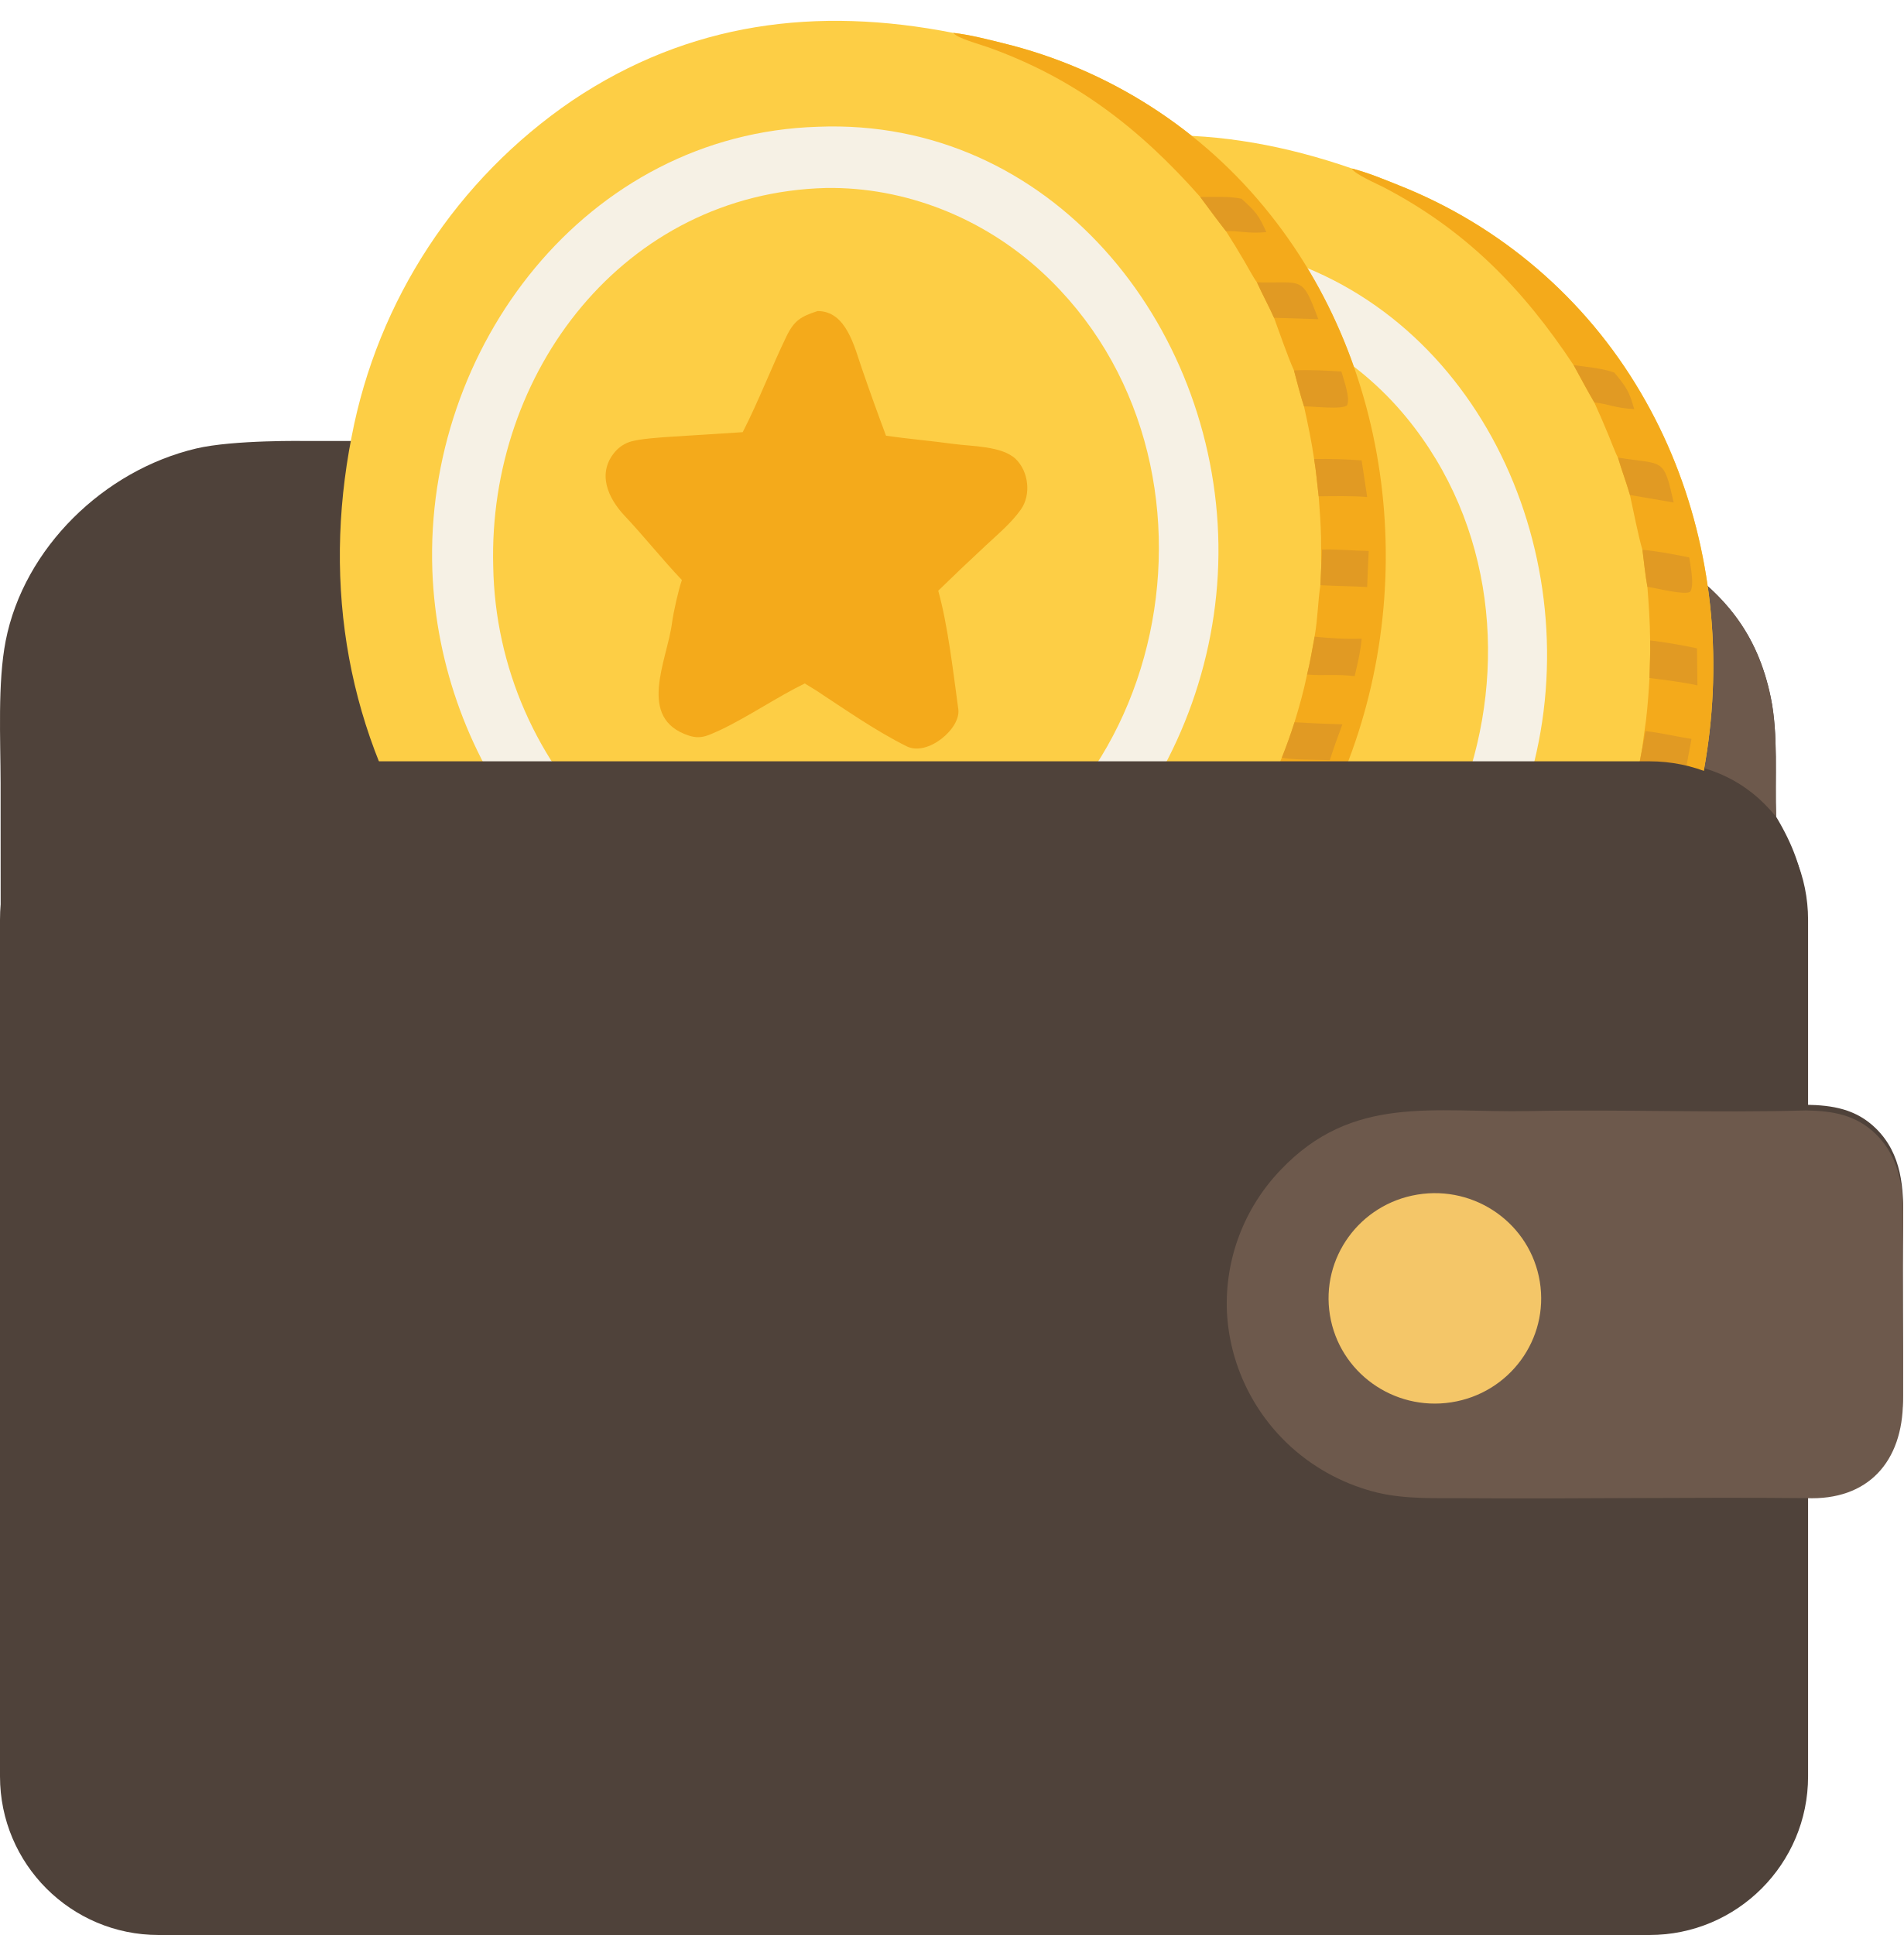
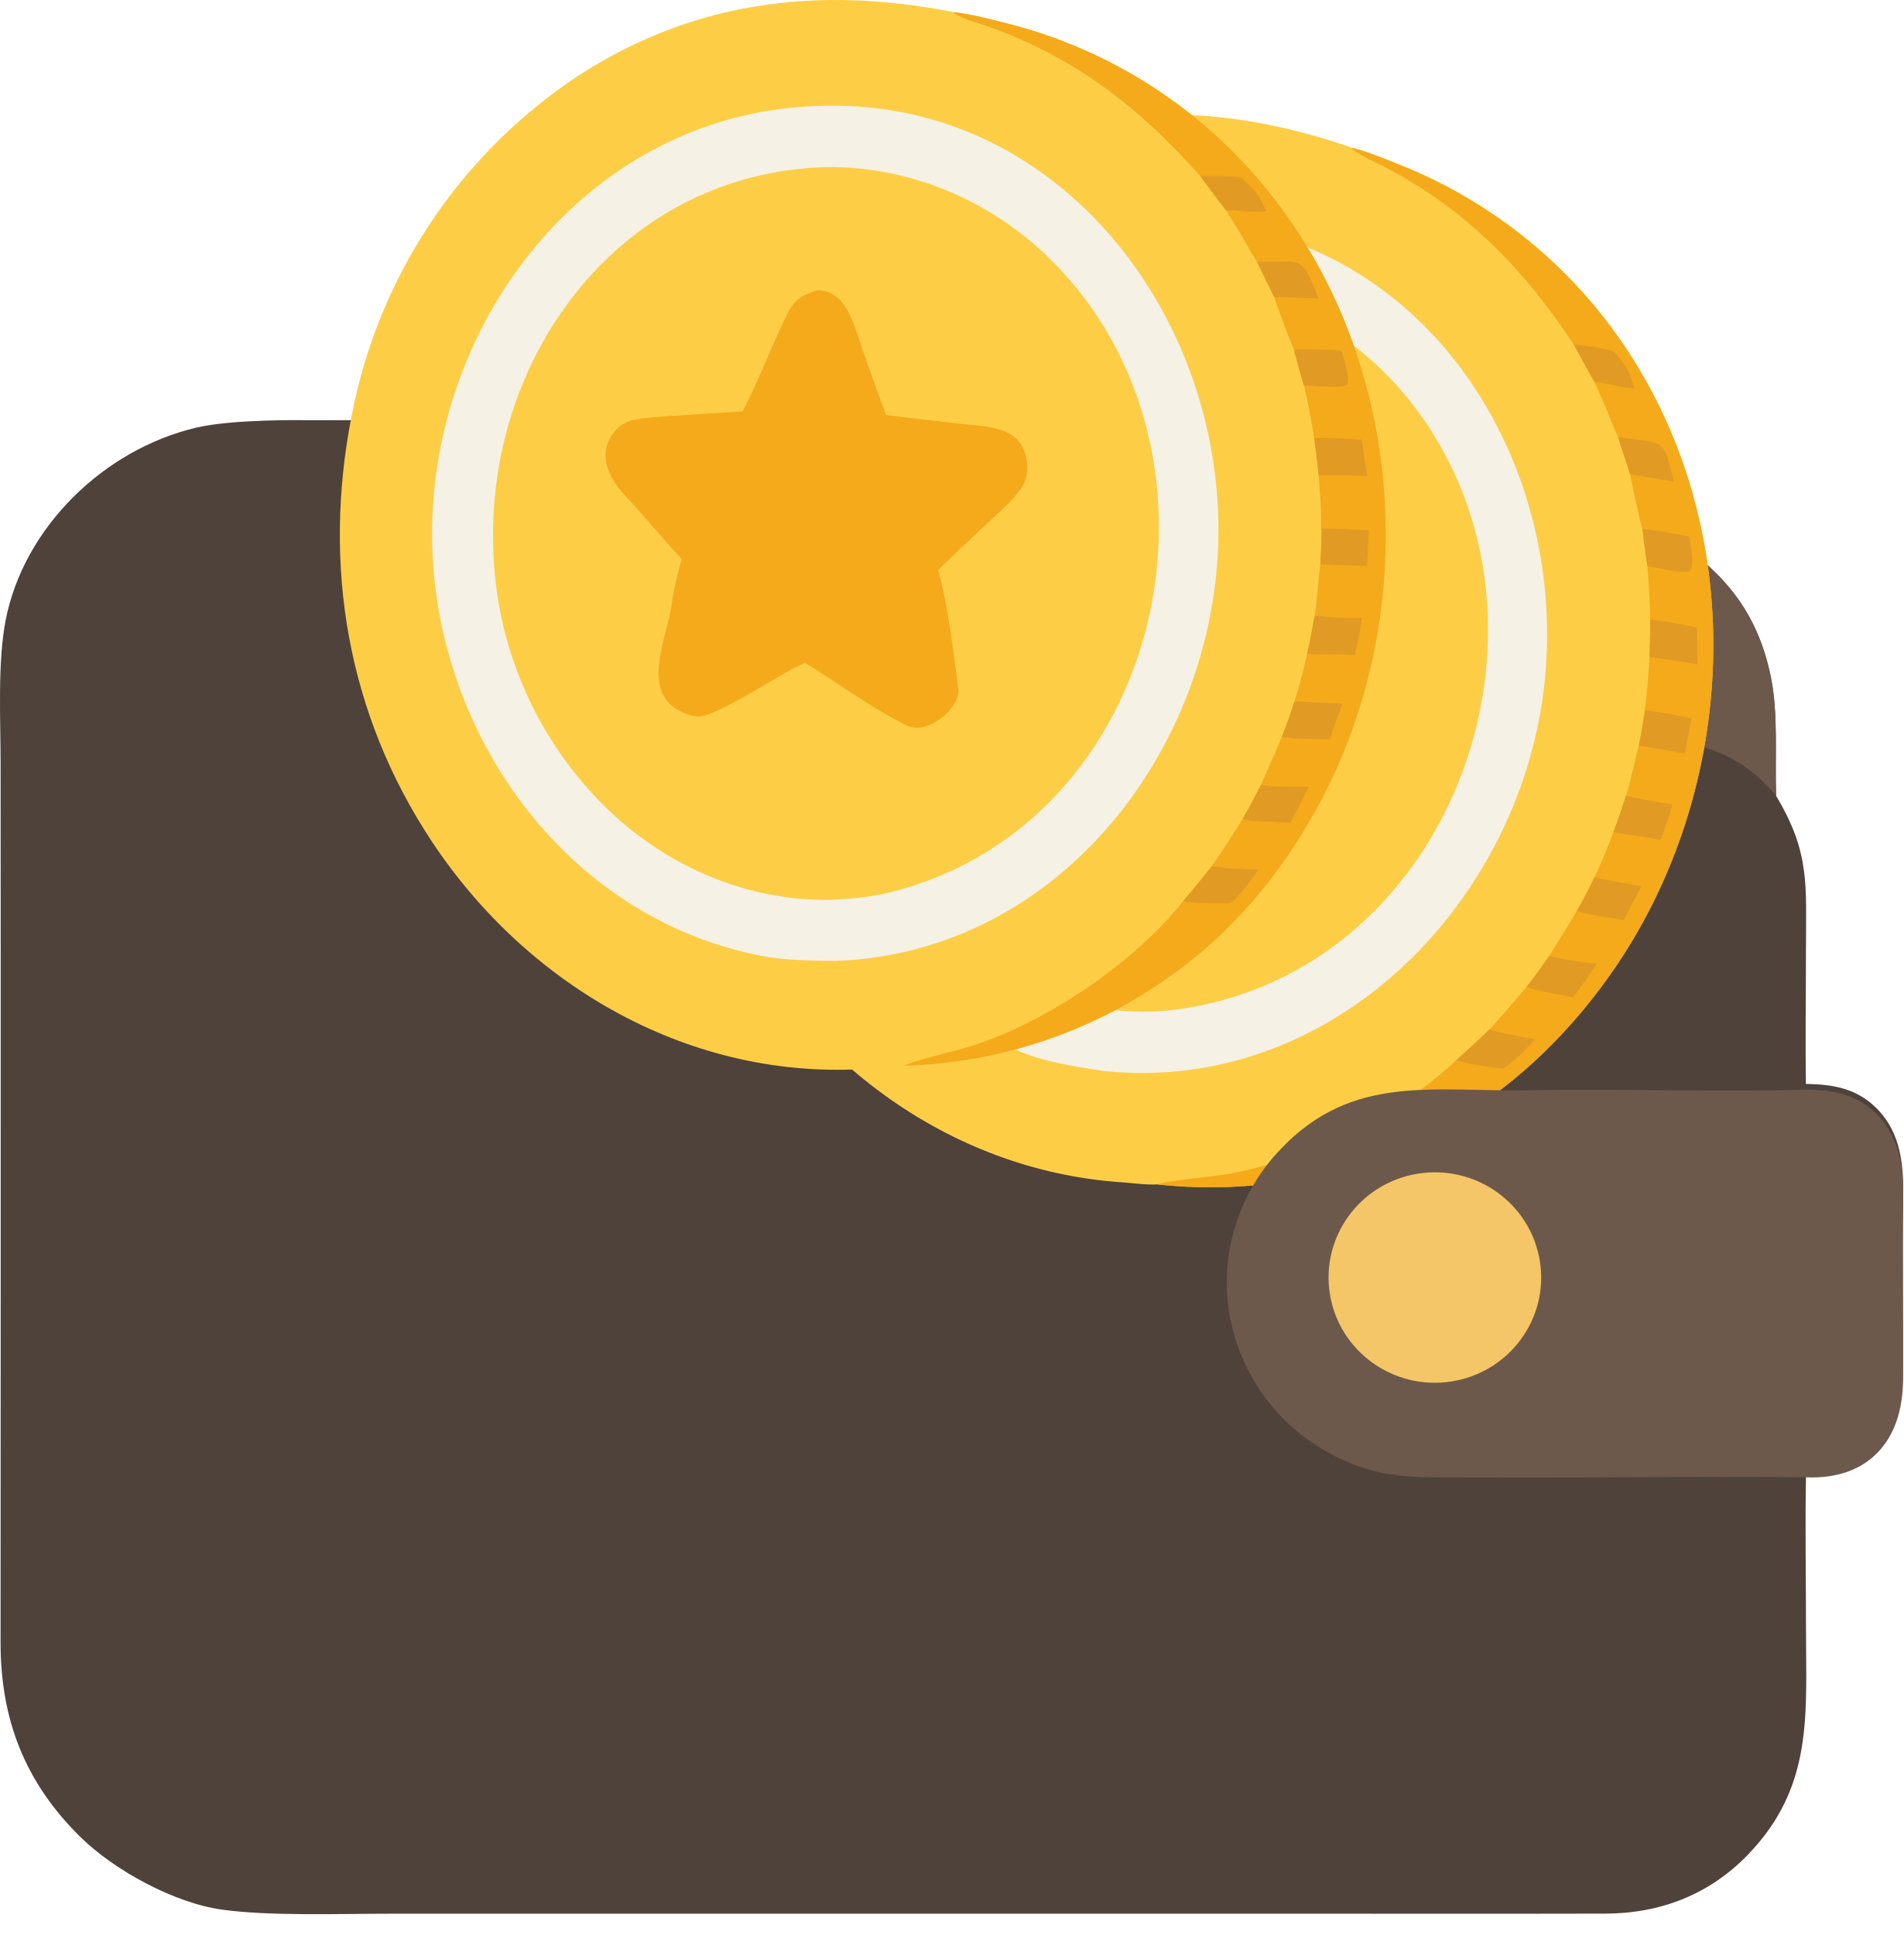
<svg xmlns="http://www.w3.org/2000/svg" width="60" height="61" viewBox="0 0 60 61" fill="none">
-   <path d="M15.993 13.902H20.52H37.205H41.96C43.512 13.639 47.008 13.902 47.008 13.902H48.753H49.912C49.912 13.902 52.139 14.506 52.53 15.878C52.719 16.54 52.589 16.946 52.646 17.566C54.355 18.701 55.401 19.94 55.825 21.991C56.068 23.171 55.949 24.542 55.993 25.747C57.076 27.556 56.932 28.565 56.933 30.618C56.933 32.004 56.91 33.442 56.932 34.827C57.77 34.84 58.515 34.96 59.143 35.578C59.957 36.382 60.022 37.455 59.995 38.52C59.972 40.342 60.001 42.166 59.992 43.988C59.984 45.887 58.905 47.132 56.937 47.048C56.903 48.65 56.934 50.369 56.934 51.978C56.934 54.71 57.179 56.977 55.102 59.127C53.887 60.383 52.341 60.978 50.608 60.983C47.336 60.99 44.057 60.984 40.783 60.985L21.098 60.982L12.211 60.986C10.661 60.987 8.484 61.064 6.996 60.856C5.492 60.647 3.604 59.62 2.528 58.561C0.786 56.846 0.017 54.859 0.018 52.441C0.022 45.206 0.023 37.97 0.022 30.738L0.019 24.677C0.016 23.305 -0.078 21.517 0.179 20.203C0.753 17.274 3.276 14.826 6.184 14.139C7.362 13.86 9.674 13.902 9.674 13.902H14.229H15.993Z" fill="#4F423A" />
-   <path d="M52.645 17.566C54.354 18.701 55.401 19.941 55.824 21.992C56.067 23.171 55.948 24.543 55.992 25.747C55.87 25.6 55.741 25.458 55.605 25.323C54.656 24.387 53.462 24.005 52.144 24.001C52.27 21.912 52.482 19.663 52.645 17.566Z" fill="#6D594C" />
-   <path d="M36.496 37.994C36.174 38.018 35.713 37.952 35.38 37.93C29.806 37.555 25.099 33.909 22.719 28.937C20.638 24.589 20.495 19.851 22.065 15.299C23.476 11.139 26.48 7.71 30.417 5.762C34.413 3.821 38.465 3.874 42.615 5.31C43.127 5.442 43.626 5.65 44.117 5.847C47.305 7.113 49.979 9.406 51.717 12.364C55.104 18.098 54.647 25.611 50.981 31.064C49.663 33.025 47.893 34.804 45.847 35.989C43.028 37.648 39.748 38.352 36.496 37.994Z" fill="#FDCE45" />
-   <path d="M42.615 5.312C43.127 5.444 43.626 5.652 44.117 5.849C47.304 7.115 49.979 9.408 51.717 12.366C55.103 18.1 54.647 25.613 50.981 31.066C49.663 33.027 47.893 34.806 45.846 35.99C43.028 37.65 39.748 38.353 36.496 37.996C36.654 37.894 38.233 37.748 38.644 37.679C41.106 37.262 44.112 35.792 45.915 34.072C46.286 33.745 46.597 33.451 46.956 33.111C47.356 32.673 47.745 32.225 48.124 31.767C48.373 31.463 48.612 31.112 48.842 30.79C49.135 30.305 49.42 29.873 49.712 29.371C49.907 29.029 50.09 28.68 50.26 28.324C50.492 27.826 50.676 27.404 50.86 26.889C50.999 26.555 51.142 26.093 51.261 25.74C51.451 25.145 51.51 24.677 51.666 24.157L51.779 23.549C51.778 23.48 51.879 22.819 51.893 22.687C51.945 22.24 51.974 21.826 52.001 21.376C52.008 20.965 52.031 20.609 52.021 20.191C52.017 19.619 51.979 19.072 51.935 18.502C51.869 18.139 51.825 17.706 51.778 17.335C51.647 16.897 51.489 16.074 51.385 15.607C51.283 15.245 51.121 14.818 51.007 14.427C50.931 14.293 50.776 13.883 50.711 13.725C50.569 13.377 50.419 13.033 50.263 12.691C50.041 12.313 49.822 11.899 49.61 11.513C48.014 9.1 46.203 7.249 43.619 5.903C43.405 5.792 42.698 5.488 42.615 5.312Z" fill="#F4AA1B" />
-   <path d="M51.261 25.738C51.765 25.857 52.199 25.951 52.72 26.005C52.622 26.424 52.493 26.744 52.339 27.144C51.79 26.998 51.349 26.999 50.86 26.887C50.999 26.552 51.142 26.09 51.261 25.738Z" fill="#E19A23" />
-   <path d="M52.021 20.188C52.517 20.25 53.011 20.334 53.499 20.439L53.512 21.607C53.024 21.497 52.499 21.439 52.001 21.373C52.008 20.962 52.032 20.607 52.021 20.188Z" fill="#E19A23" />
-   <path d="M50.259 28.321C50.753 28.421 51.248 28.512 51.745 28.594C51.553 28.945 51.37 29.3 51.196 29.659C50.826 29.59 49.997 29.489 49.712 29.368C49.907 29.026 50.09 28.677 50.259 28.321Z" fill="#E19A23" />
-   <path d="M46.956 33.111C47.283 33.226 48.04 33.354 48.4 33.42C48.075 33.751 47.769 34.107 47.376 34.346C47.035 34.3 46.195 34.203 45.915 34.072C46.286 33.744 46.597 33.45 46.956 33.111Z" fill="#E19A23" />
-   <path d="M48.843 30.79C49.214 30.893 49.958 31.01 50.341 31.039C50.094 31.405 49.866 31.752 49.584 32.094C49.246 32.018 48.363 31.884 48.124 31.767C48.373 31.462 48.613 31.112 48.843 30.79Z" fill="#E19A23" />
-   <path d="M51.779 17.333C52.264 17.375 52.776 17.477 53.254 17.573C53.291 17.839 53.424 18.445 53.283 18.656C53.099 18.771 52.239 18.542 51.935 18.499C51.87 18.136 51.825 17.703 51.779 17.333Z" fill="#E19A23" />
-   <path d="M51.874 23.048C52.372 23.102 52.838 23.22 53.325 23.294C53.254 23.667 53.185 24.041 53.119 24.415C52.633 24.317 52.146 24.248 51.667 24.154L51.78 23.545C51.817 23.372 51.847 23.224 51.874 23.048Z" fill="#E19A23" />
-   <path d="M51.008 14.425C52.454 14.662 52.438 14.391 52.762 15.841L51.386 15.605C51.284 15.244 51.122 14.816 51.008 14.425Z" fill="#E19A23" />
-   <path d="M49.61 11.51C50.012 11.568 50.522 11.609 50.891 11.745C51.276 12.21 51.357 12.329 51.519 12.896C50.913 12.866 50.706 12.733 50.263 12.688C50.041 12.31 49.822 11.896 49.61 11.51Z" fill="#E19A23" />
-   <path d="M37.98 7.648C45.286 8.373 49.523 15.544 48.661 22.429C47.808 29.25 41.924 35.155 34.802 34.419C34.115 34.314 33.265 34.187 32.606 33.97C26.717 32.011 23.385 25.839 24.004 19.823C24.724 12.831 30.707 6.856 37.98 7.648Z" fill="#F6F1E5" />
-   <path d="M37.97 9.595C40.447 9.904 42.739 11.215 44.334 13.156C49.902 19.932 45.973 31.312 37.073 32.482C36.251 32.59 35.682 32.555 34.861 32.485C32.298 32.151 30.012 30.771 28.403 28.764C26.432 26.279 25.538 23.109 25.921 19.96C26.6 13.884 31.627 8.871 37.97 9.595Z" fill="#FDCE45" />
-   <path d="M37.163 13.403C38.066 13.526 38.156 14.693 38.297 15.394C38.441 16.129 38.594 16.862 38.756 17.594C39.44 17.791 40.142 17.951 40.831 18.146C41.384 18.302 42.327 18.417 42.7 18.883C43.052 19.322 43.04 20.064 42.647 20.484C42.291 20.864 41.823 21.153 41.393 21.456C40.827 21.851 40.266 22.253 39.71 22.661C39.863 23.805 39.822 25.297 39.82 26.449C39.819 27.064 38.653 27.795 38.047 27.382C37.151 26.77 36.267 25.946 35.457 25.237L35.138 24.974C34.229 25.27 33.238 25.761 32.308 26.056C31.933 26.158 31.679 26.283 31.299 26.099C29.722 25.334 30.939 23.663 31.257 22.508C31.346 22.182 31.61 21.482 31.754 21.209C31.233 20.479 30.763 19.683 30.246 18.952C29.803 18.326 29.559 17.501 30.229 16.91C30.383 16.775 30.573 16.688 30.776 16.66C31.068 16.619 31.677 16.66 31.986 16.683C32.757 16.739 33.526 16.803 34.298 16.857C34.912 15.985 35.483 14.954 36.081 14.06C36.397 13.586 36.629 13.5 37.163 13.403Z" fill="#F4AA1B" />
-   <path d="M28.518 34.254C28.203 34.322 27.736 34.321 27.404 34.345C21.831 34.745 16.665 31.786 13.62 27.191C10.956 23.173 10.159 18.501 11.083 13.775C11.905 9.46 14.405 5.648 18.034 3.174C21.723 0.698 25.743 0.189 30.052 1.037C30.577 1.097 31.1 1.234 31.614 1.361C34.946 2.174 37.912 4.074 40.043 6.762C44.191 11.973 44.779 19.476 41.904 25.385C40.87 27.509 39.364 29.516 37.501 30.973C34.939 33.006 31.788 34.157 28.518 34.254Z" fill="#FDCE45" />
-   <path d="M30.052 1.036C30.577 1.096 31.1 1.232 31.614 1.359C34.946 2.172 37.912 4.073 40.043 6.761C44.191 11.972 44.779 19.475 41.904 25.384C40.87 27.508 39.364 29.515 37.501 30.971C34.939 33.005 31.788 34.156 28.518 34.252C28.661 34.13 30.204 33.767 30.601 33.641C32.982 32.887 35.756 31.015 37.303 29.062C37.625 28.686 37.892 28.352 38.201 27.966C38.536 27.477 38.86 26.979 39.171 26.474C39.376 26.137 39.565 25.757 39.748 25.406C39.97 24.886 40.193 24.418 40.412 23.88C40.558 23.514 40.691 23.143 40.81 22.767C40.971 22.242 41.095 21.799 41.206 21.263C41.297 20.913 41.374 20.436 41.443 20.07C41.549 19.455 41.543 18.983 41.626 18.446L41.654 17.828C41.643 17.76 41.651 17.091 41.647 16.959C41.636 16.509 41.607 16.095 41.572 15.646C41.522 15.237 41.496 14.882 41.428 14.469C41.345 13.903 41.232 13.366 41.109 12.808C40.993 12.457 40.89 12.035 40.792 11.675C40.601 11.259 40.331 10.466 40.164 10.017C40.013 9.673 39.793 9.272 39.626 8.901C39.531 8.779 39.322 8.395 39.236 8.247C39.047 7.922 38.85 7.601 38.648 7.285C38.377 6.941 38.102 6.562 37.839 6.209C35.923 4.04 33.874 2.458 31.129 1.482C30.901 1.401 30.158 1.199 30.052 1.036Z" fill="#F4AA1B" />
-   <path d="M41.444 20.071C41.959 20.119 42.403 20.153 42.926 20.134C42.887 20.563 42.803 20.897 42.706 21.315C42.142 21.247 41.705 21.308 41.206 21.265C41.297 20.915 41.374 20.437 41.444 20.071Z" fill="#E19A23" />
-   <path d="M41.428 14.47C41.927 14.462 42.427 14.477 42.926 14.514L43.1 15.668C42.602 15.628 42.074 15.642 41.571 15.646C41.522 15.238 41.496 14.883 41.428 14.47Z" fill="#E19A23" />
-   <path d="M40.81 22.769C41.312 22.799 41.816 22.821 42.319 22.834C42.178 23.208 42.045 23.585 41.922 23.965C41.547 23.947 40.711 23.962 40.412 23.882C40.558 23.516 40.691 23.145 40.81 22.769Z" fill="#E19A23" />
-   <path d="M38.201 27.966C38.541 28.035 39.307 28.057 39.674 28.072C39.398 28.445 39.144 28.84 38.788 29.131C38.444 29.133 37.598 29.153 37.303 29.062C37.625 28.686 37.892 28.352 38.201 27.966Z" fill="#E19A23" />
-   <path d="M39.747 25.409C40.129 25.459 40.882 25.473 41.266 25.448C41.071 25.844 40.894 26.22 40.662 26.598C40.317 26.569 39.423 26.558 39.171 26.476C39.375 26.14 39.564 25.759 39.747 25.409Z" fill="#E19A23" />
-   <path d="M40.792 11.677C41.279 11.652 41.8 11.682 42.287 11.711C42.36 11.969 42.576 12.551 42.466 12.779C42.299 12.919 41.416 12.81 41.109 12.81C40.994 12.46 40.89 12.037 40.792 11.677Z" fill="#E19A23" />
-   <path d="M41.678 17.325C42.179 17.31 42.656 17.362 43.149 17.368C43.13 17.747 43.114 18.127 43.1 18.506C42.605 18.477 42.113 18.476 41.626 18.449L41.653 17.831C41.666 17.654 41.675 17.504 41.678 17.325Z" fill="#E19A23" />
-   <path d="M39.626 8.902C41.091 8.936 41.038 8.67 41.56 10.062L40.164 10.018C40.013 9.675 39.794 9.274 39.626 8.902Z" fill="#E19A23" />
-   <path d="M37.838 6.21C38.244 6.211 38.756 6.182 39.139 6.265C39.585 6.672 39.682 6.779 39.921 7.318C39.317 7.372 39.093 7.27 38.648 7.286C38.376 6.942 38.102 6.563 37.838 6.21Z" fill="#E19A23" />
-   <path d="M25.786 3.996C33.121 3.702 38.31 10.218 38.411 17.156C38.51 24.029 33.501 30.692 26.345 30.949C25.65 30.94 24.791 30.932 24.108 30.809C18.004 29.683 13.85 24.032 13.63 17.989C13.375 10.964 18.473 4.219 25.786 3.996Z" fill="#F6F1E5" />
-   <path d="M26.046 5.926C28.542 5.889 30.993 6.87 32.841 8.572C39.294 14.511 36.979 26.326 28.327 28.717C27.528 28.938 26.959 28.982 26.137 29.026C23.552 29.05 21.097 28 19.226 26.235C16.929 24.047 15.605 21.031 15.549 17.86C15.379 11.748 19.664 6.087 26.046 5.926Z" fill="#FDCE45" />
-   <path d="M25.773 9.806C26.685 9.802 26.936 10.946 27.172 11.621C27.416 12.329 27.669 13.034 27.932 13.736C28.636 13.837 29.353 13.898 30.063 13.995C30.632 14.073 31.582 14.056 32.016 14.466C32.425 14.853 32.516 15.589 32.185 16.059C31.886 16.485 31.462 16.836 31.078 17.196C30.572 17.665 30.072 18.141 29.578 18.622C29.888 19.734 30.053 21.217 30.211 22.358C30.295 22.968 29.242 23.853 28.585 23.528C27.613 23.046 26.623 22.352 25.723 21.762L25.37 21.546C24.511 21.965 23.597 22.589 22.717 23.009C22.36 23.162 22.126 23.321 21.724 23.192C20.057 22.652 21.03 20.829 21.185 19.641C21.228 19.305 21.393 18.576 21.497 18.286C20.88 17.635 20.305 16.912 19.691 16.259C19.166 15.701 18.81 14.917 19.392 14.239C19.526 14.085 19.702 13.972 19.899 13.916C20.183 13.835 20.791 13.792 21.101 13.771C21.872 13.72 22.643 13.677 23.414 13.624C23.902 12.675 24.324 11.575 24.792 10.606C25.041 10.093 25.258 9.976 25.773 9.806Z" fill="#F4AA1B" />
-   <rect y="24" width="57" height="37" rx="5" fill="#4F423A" />
-   <path d="M56.931 35.006C57.77 35.02 58.515 35.14 59.142 35.758C59.957 36.562 60.022 37.635 59.995 38.699C59.972 40.521 60 42.346 59.992 44.168C59.983 46.067 58.904 47.311 56.937 47.228C53.364 47.193 49.784 47.256 46.211 47.231C45.301 47.225 44.344 47.267 43.453 47.062C42.437 46.819 41.499 46.328 40.724 45.635C39.496 44.532 38.76 42.991 38.679 41.353C38.609 39.7 39.217 38.09 40.366 36.888C42.647 34.482 45.203 35.087 48.224 35.026C51.118 34.968 54.038 35.09 56.931 35.006Z" fill="#6D594C" />
-   <path d="M44.684 37.659C46.517 37.357 48.248 38.588 48.543 40.404C48.839 42.219 47.585 43.926 45.749 44.208C43.927 44.488 42.219 43.259 41.926 41.457C41.633 39.655 42.866 37.958 44.684 37.659Z" fill="#F4C668" />
+   <path d="M41.96 13.246C43.512 12.982 47.008 13.246 47.008 13.246H49.912C49.912 13.246 52.139 13.849 52.53 15.221C52.719 15.884 52.589 16.289 52.646 16.909C54.355 18.044 55.401 19.284 55.825 21.335C56.068 22.514 55.949 23.886 55.993 25.09C57.076 26.899 56.932 27.909 56.933 29.961C56.933 31.347 56.91 32.785 56.932 34.17C57.77 34.183 58.515 34.303 59.143 34.922C59.957 35.726 60.022 36.798 59.995 37.863C59.972 39.685 60.001 41.51 59.992 43.332C59.984 45.23 58.905 46.475 56.937 46.392C56.903 47.994 56.934 49.712 56.934 51.322C56.934 54.053 57.179 56.32 55.102 58.47C53.887 59.727 52.341 60.322 50.608 60.326C47.336 60.334 44.057 60.328 40.783 60.328L12.211 60.329C10.661 60.33 8.484 60.407 6.996 60.2C5.492 59.991 3.604 58.964 2.528 57.904C0.786 56.189 0.017 54.202 0.018 51.784C0.022 44.549 0.023 37.314 0.022 30.081L0.019 24.02C0.016 22.648 -0.078 20.86 0.179 19.547C0.753 16.617 3.276 14.169 6.184 13.482C7.362 13.203 9.674 13.246 9.674 13.246H41.96Z" fill="#4F423A" />
+   <path d="M52.646 16.909C54.355 18.044 55.401 19.284 55.825 21.335C56.068 22.514 55.949 23.886 55.993 25.09C55.871 24.942 55.741 24.801 55.605 24.666C54.656 23.73 53.462 23.348 52.144 23.344C52.27 21.255 52.482 19.006 52.646 16.909Z" fill="#6D594C" />
+   <path d="M36.497 37.337C36.174 37.361 35.713 37.296 35.381 37.273C29.806 36.898 25.099 33.252 22.719 28.28C20.638 23.932 20.495 19.194 22.065 14.642C23.476 10.483 26.48 7.053 30.417 5.106C34.413 3.165 38.465 3.217 42.615 4.653C43.127 4.786 43.626 4.993 44.117 5.19C47.305 6.457 49.979 8.75 51.717 11.707C55.104 17.442 54.647 24.954 50.981 30.407C49.663 32.368 47.894 34.147 45.847 35.332C43.028 36.991 39.748 37.695 36.497 37.337Z" fill="#FDCE45" />
+   <path d="M42.615 4.655C43.127 4.788 43.626 4.995 44.117 5.192C47.305 6.458 49.979 8.752 51.717 11.709C55.104 17.444 54.647 24.956 50.981 30.41C49.663 32.37 47.894 34.149 45.847 35.334C43.028 36.993 39.748 37.697 36.496 37.339C36.655 37.237 38.233 37.092 38.644 37.022C41.106 36.605 44.113 35.136 45.915 33.416C46.286 33.088 46.597 32.794 46.956 32.455C47.356 32.016 47.746 31.568 48.124 31.111C48.373 30.806 48.613 30.456 48.843 30.134C49.135 29.649 49.421 29.216 49.712 28.714C49.907 28.372 50.09 28.023 50.26 27.667C50.493 27.169 50.676 26.747 50.861 26.232C51 25.898 51.142 25.436 51.261 25.083C51.451 24.489 51.511 24.021 51.667 23.5L51.779 22.892C51.778 22.823 51.879 22.162 51.894 22.03C51.945 21.583 51.974 21.17 52.001 20.719C52.008 20.308 52.031 19.953 52.021 19.534C52.017 18.962 51.98 18.415 51.935 17.845C51.87 17.482 51.825 17.049 51.779 16.679C51.647 16.241 51.489 15.418 51.386 14.95C51.284 14.588 51.122 14.161 51.008 13.77C50.931 13.636 50.776 13.227 50.712 13.069C50.569 12.721 50.42 12.376 50.263 12.034C50.041 11.657 49.822 11.242 49.611 10.857C48.014 8.443 46.204 6.592 43.62 5.246C43.406 5.135 42.698 4.831 42.615 4.655Z" fill="#F4AA1B" />
+   <path d="M51.261 25.081C51.765 25.2 52.2 25.294 52.721 25.349C52.622 25.768 52.493 26.087 52.339 26.487C51.79 26.342 51.349 26.342 50.861 26.23C51 25.896 51.142 25.434 51.261 25.081Z" fill="#E19A23" />
+   <path d="M52.022 19.531C52.518 19.593 53.011 19.677 53.499 19.783L53.512 20.95C53.025 20.841 52.499 20.782 52.001 20.717C52.009 20.305 52.032 19.95 52.022 19.531Z" fill="#E19A23" />
+   <path d="M50.26 27.665C50.753 27.764 51.248 27.855 51.745 27.938C51.554 28.288 51.37 28.643 51.196 29.003C50.826 28.933 49.997 28.833 49.712 28.712C49.907 28.37 50.09 28.02 50.26 27.665Z" fill="#E19A23" />
+   <path d="M46.956 32.455C47.283 32.57 48.04 32.697 48.4 32.763C48.076 33.094 47.77 33.45 47.376 33.689C47.035 33.643 46.195 33.546 45.915 33.416C46.286 33.088 46.597 32.794 46.956 32.455Z" fill="#E19A23" />
+   <path d="M48.843 30.134C49.214 30.237 49.958 30.354 50.342 30.382C50.094 30.748 49.866 31.095 49.584 31.437C49.247 31.361 48.363 31.227 48.124 31.111C48.373 30.806 48.613 30.456 48.843 30.134Z" fill="#E19A23" />
+   <path d="M51.779 16.676C52.264 16.718 52.776 16.821 53.254 16.916C53.291 17.183 53.424 17.788 53.283 17.999C53.099 18.114 52.239 17.885 51.936 17.843C51.87 17.479 51.826 17.047 51.779 16.676Z" fill="#E19A23" />
+   <path d="M51.874 22.391C52.373 22.446 52.838 22.563 53.326 22.638C53.254 23.011 53.185 23.384 53.119 23.758C52.633 23.66 52.146 23.592 51.667 23.497L51.78 22.889C51.818 22.716 51.847 22.568 51.874 22.391Z" fill="#E19A23" />
+   <path d="M51.008 13.769C52.454 14.005 52.438 13.734 52.763 15.184L51.386 14.948C51.284 14.587 51.122 14.16 51.008 13.769Z" fill="#E19A23" />
+   <path d="M49.61 10.853C50.012 10.911 50.523 10.953 50.891 11.088C51.276 11.553 51.357 11.672 51.519 12.239C50.914 12.209 50.706 12.077 50.263 12.031C50.041 11.653 49.822 11.239 49.61 10.853Z" fill="#E19A23" />
+   <path d="M37.98 6.992C45.286 7.716 49.523 14.888 48.662 21.773C47.809 28.593 41.925 34.499 34.802 33.763C34.115 33.657 33.265 33.53 32.606 33.313C26.717 31.354 23.385 25.182 24.005 19.166C24.725 12.174 30.707 6.199 37.98 6.992Z" fill="#F6F1E5" />
+   <path d="M37.971 8.939C40.447 9.247 42.739 10.559 44.334 12.499C49.902 19.276 45.973 30.656 37.073 31.826C36.251 31.934 35.682 31.898 34.861 31.828C32.298 31.494 30.013 30.115 28.403 28.108C26.432 25.623 25.538 22.452 25.921 19.304C26.6 13.227 31.627 8.214 37.971 8.939Z" fill="#FDCE45" />
+   <path d="M37.163 12.746C38.067 12.869 38.156 14.037 38.297 14.738C38.441 15.473 38.594 16.206 38.756 16.937C39.44 17.135 40.142 17.294 40.832 17.489C41.384 17.645 42.327 17.76 42.7 18.226C43.052 18.665 43.04 19.407 42.647 19.827C42.291 20.207 41.823 20.496 41.393 20.8C40.827 21.194 40.266 21.596 39.71 22.005C39.864 23.148 39.822 24.64 39.82 25.792C39.819 26.407 38.653 27.138 38.047 26.725C37.152 26.114 36.267 25.29 35.458 24.58L35.139 24.317C34.229 24.613 33.238 25.105 32.308 25.399C31.933 25.501 31.68 25.627 31.299 25.442C29.723 24.677 30.94 23.006 31.257 21.852C31.346 21.525 31.61 20.825 31.754 20.553C31.233 19.822 30.763 19.026 30.246 18.295C29.803 17.669 29.559 16.844 30.23 16.253C30.384 16.119 30.574 16.032 30.776 16.003C31.068 15.963 31.677 16.004 31.987 16.026C32.757 16.083 33.526 16.146 34.298 16.201C34.913 15.329 35.483 14.297 36.081 13.403C36.398 12.929 36.629 12.844 37.163 12.746Z" fill="#F4AA1B" />
+   <path d="M28.518 33.597C28.202 33.665 27.736 33.664 27.404 33.688C21.831 34.089 16.665 31.129 13.619 26.535C10.956 22.517 10.158 17.844 11.083 13.119C11.905 8.804 14.405 4.991 18.034 2.518C21.723 0.042 25.743 -0.467 30.052 0.38C30.577 0.441 31.1 0.577 31.614 0.704C34.946 1.517 37.912 3.418 40.043 6.106C44.191 11.316 44.779 18.82 41.904 24.728C40.87 26.853 39.364 28.859 37.501 30.316C34.939 32.35 31.788 33.501 28.518 33.597Z" fill="#FDCE45" />
+   <path d="M30.052 0.379C30.577 0.44 31.1 0.576 31.614 0.703C34.946 1.516 37.912 3.416 40.043 6.104C44.191 11.315 44.779 18.818 41.904 24.727C40.87 26.852 39.364 28.858 37.501 30.315C34.939 32.348 31.788 33.499 28.518 33.596C28.661 33.473 30.204 33.11 30.601 32.984C32.982 32.23 35.756 30.359 37.303 28.405C37.625 28.03 37.892 27.695 38.201 27.31C38.536 26.82 38.86 26.322 39.171 25.817C39.376 25.481 39.565 25.101 39.748 24.75C39.97 24.229 40.193 23.761 40.412 23.224C40.558 22.858 40.691 22.487 40.809 22.111C40.971 21.585 41.095 21.142 41.206 20.607C41.297 20.256 41.374 19.779 41.443 19.413C41.549 18.798 41.543 18.326 41.626 17.789L41.654 17.171C41.642 17.104 41.651 16.435 41.647 16.302C41.636 15.852 41.607 15.439 41.572 14.989C41.522 14.58 41.496 14.225 41.428 13.812C41.345 13.246 41.232 12.71 41.109 12.152C40.993 11.801 40.89 11.379 40.792 11.018C40.601 10.602 40.331 9.809 40.164 9.36C40.013 9.016 39.793 8.616 39.626 8.244C39.531 8.122 39.322 7.738 39.236 7.59C39.047 7.266 38.85 6.945 38.648 6.628C38.376 6.285 38.102 5.905 37.839 5.552C35.923 3.383 33.874 1.801 31.129 0.826C30.901 0.745 30.158 0.542 30.052 0.379Z" fill="#F4AA1B" />
+   <path d="M41.443 19.415C41.959 19.463 42.403 19.496 42.926 19.478C42.887 19.906 42.803 20.24 42.706 20.658C42.142 20.59 41.705 20.651 41.206 20.608C41.297 20.258 41.374 19.78 41.443 19.415Z" fill="#E19A23" />
+   <path d="M41.428 13.812C41.928 13.805 42.427 13.82 42.926 13.857L43.1 15.011C42.602 14.971 42.074 14.985 41.572 14.989C41.522 14.58 41.496 14.225 41.428 13.812Z" fill="#E19A23" />
+   <path d="M40.81 22.113C41.312 22.143 41.816 22.164 42.319 22.177C42.178 22.551 42.045 22.928 41.922 23.308C41.547 23.29 40.711 23.306 40.412 23.225C40.558 22.86 40.691 22.488 40.81 22.113Z" fill="#E19A23" />
+   <path d="M38.201 27.31C38.541 27.378 39.307 27.401 39.674 27.416C39.398 27.788 39.144 28.184 38.788 28.474C38.443 28.476 37.598 28.496 37.303 28.405C37.625 28.03 37.892 27.695 38.201 27.31Z" fill="#E19A23" />
+   <path d="M39.747 24.752C40.129 24.803 40.882 24.816 41.266 24.791C41.071 25.188 40.894 25.563 40.662 25.941C40.317 25.913 39.423 25.902 39.171 25.819C39.375 25.483 39.564 25.103 39.747 24.752Z" fill="#E19A23" />
+   <path d="M40.792 11.02C41.278 10.995 41.8 11.025 42.287 11.054C42.36 11.313 42.575 11.894 42.466 12.122C42.299 12.262 41.416 12.154 41.109 12.154C40.994 11.803 40.89 11.381 40.792 11.02Z" fill="#E19A23" />
+   <path d="M41.677 16.669C42.179 16.654 42.656 16.705 43.149 16.712C43.13 17.091 43.114 17.47 43.1 17.849C42.605 17.82 42.113 17.82 41.626 17.792L41.653 17.174C41.666 16.998 41.675 16.847 41.677 16.669Z" fill="#E19A23" />
+   <path d="M39.626 8.246C41.091 8.28 41.038 8.014 41.56 9.405L40.164 9.362C40.013 9.018 39.793 8.617 39.626 8.246Z" fill="#E19A23" />
+   <path d="M37.839 5.552C38.245 5.554 38.756 5.525 39.139 5.609C39.585 6.015 39.681 6.122 39.921 6.661C39.317 6.715 39.094 6.612 38.648 6.628C38.376 6.285 38.102 5.905 37.839 5.552Z" fill="#E19A23" />
+   <path d="M25.786 3.34C33.121 3.045 38.31 9.561 38.41 16.499C38.51 23.372 33.501 30.035 26.345 30.293C25.65 30.284 24.791 30.275 24.108 30.152C18.004 29.027 13.85 23.376 13.63 17.332C13.375 10.308 18.473 3.562 25.786 3.34Z" fill="#F6F1E5" />
+   <path d="M26.046 5.27C28.542 5.232 30.993 6.214 32.841 7.915C39.294 13.855 36.979 25.669 28.327 28.06C27.528 28.281 26.959 28.325 26.137 28.369C23.552 28.394 21.097 27.343 19.226 25.579C16.929 23.391 15.605 20.375 15.548 17.203C15.379 11.091 19.664 5.431 26.046 5.27Z" fill="#FDCE45" />
+   <path d="M25.773 9.149C26.685 9.146 26.936 10.29 27.172 10.964C27.416 11.672 27.669 12.377 27.931 13.079C28.636 13.18 29.353 13.241 30.063 13.338C30.632 13.416 31.582 13.4 32.016 13.809C32.425 14.196 32.516 14.932 32.185 15.403C31.886 15.829 31.462 16.179 31.078 16.539C30.572 17.008 30.072 17.484 29.578 17.966C29.888 19.077 30.053 20.561 30.211 21.702C30.295 22.311 29.242 23.196 28.585 22.871C27.613 22.39 26.623 21.696 25.723 21.106L25.37 20.889C24.511 21.308 23.597 21.932 22.717 22.353C22.36 22.506 22.126 22.665 21.724 22.535C20.057 21.996 21.03 20.172 21.185 18.985C21.228 18.649 21.393 17.919 21.497 17.63C20.88 16.978 20.305 16.255 19.691 15.603C19.166 15.044 18.81 14.261 19.392 13.583C19.526 13.428 19.702 13.315 19.899 13.259C20.183 13.179 20.791 13.135 21.101 13.115C21.872 13.064 22.642 13.02 23.414 12.967C23.902 12.018 24.324 10.918 24.792 9.95C25.04 9.436 25.258 9.32 25.773 9.149Z" fill="#F4AA1B" />
+   <path d="M56.931 34.35C57.77 34.363 58.515 34.483 59.142 35.102C59.957 35.906 60.022 36.978 59.995 38.043C59.972 39.865 60.001 41.69 59.992 43.512C59.983 45.41 58.905 46.655 56.937 46.572C53.364 46.536 49.784 46.599 46.212 46.575C45.301 46.568 44.344 46.61 43.453 46.405C42.437 46.162 41.499 45.672 40.724 44.978C39.496 43.875 38.76 42.335 38.679 40.696C38.609 39.043 39.217 37.433 40.366 36.232C42.647 33.825 45.203 34.43 48.224 34.369C51.118 34.311 54.039 34.433 56.931 34.35Z" fill="#6D594C" />
+   <path d="M44.684 37.002C46.517 36.7 48.248 37.931 48.543 39.747C48.839 41.562 47.585 43.269 45.749 43.551C43.927 43.832 42.219 42.603 41.926 40.801C41.633 38.999 42.866 37.302 44.684 37.002Z" fill="#F4C668" />
</svg>
